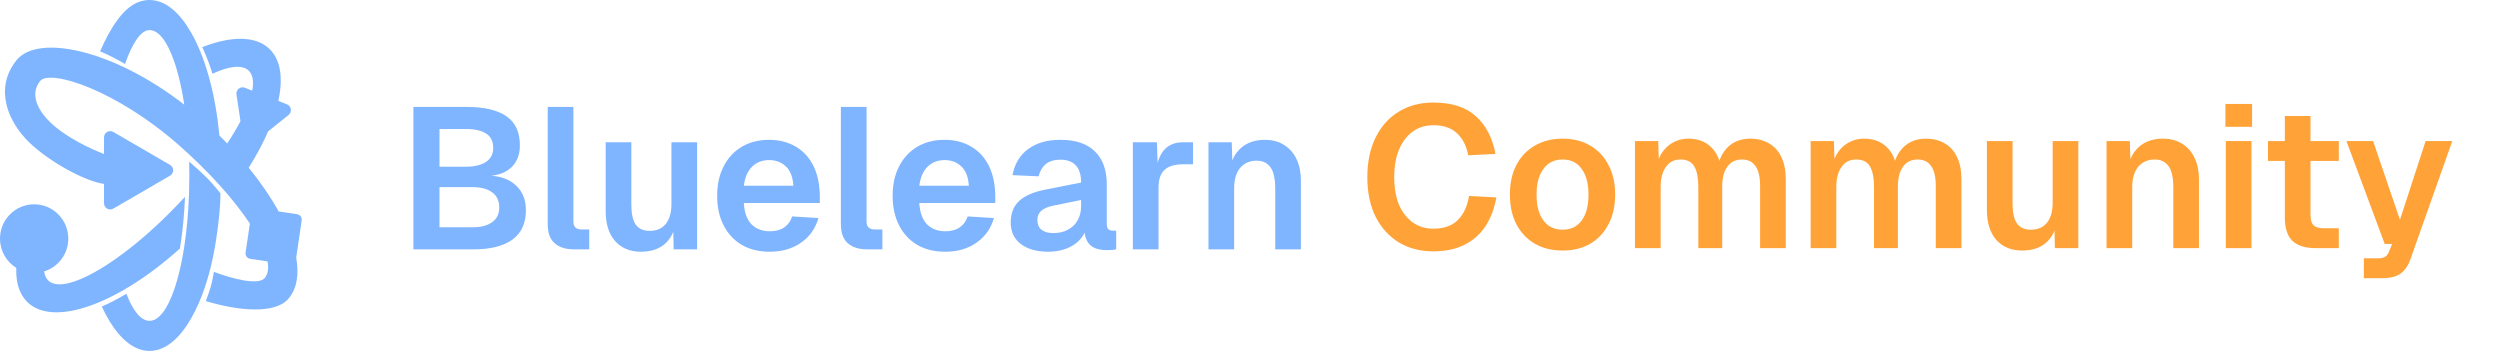
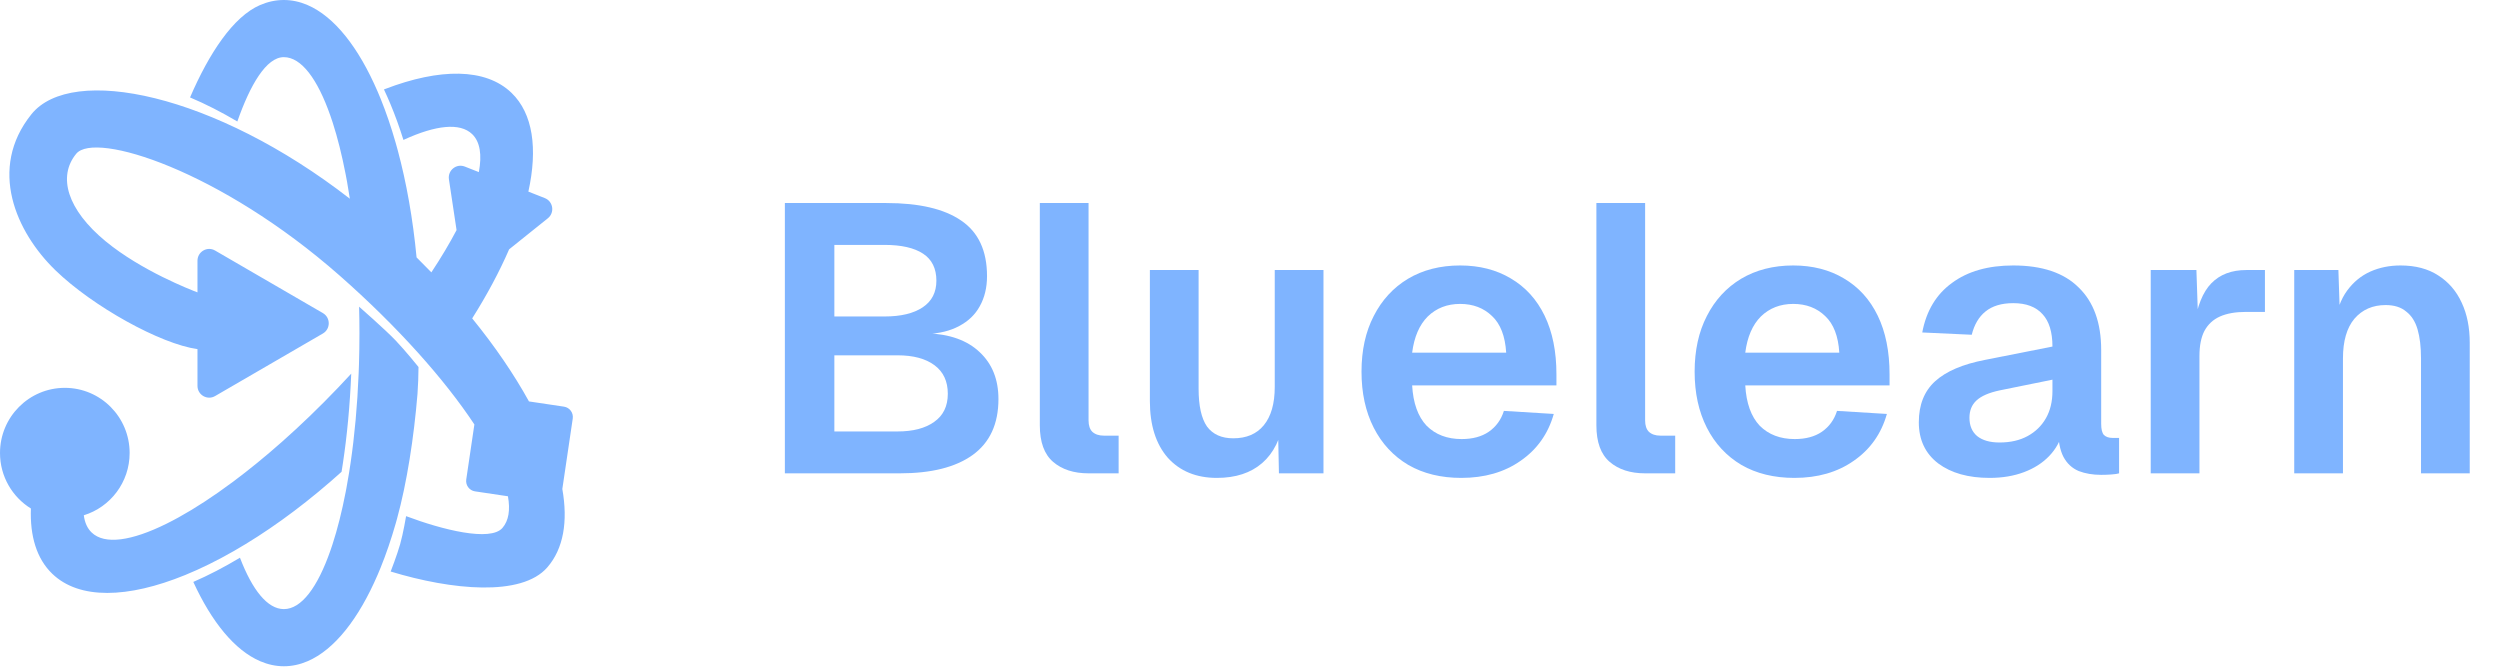
- <svg xmlns="http://www.w3.org/2000/svg" width="748" height="105" viewBox="0 0 748 105" fill="none">
+ <svg xmlns="http://www.w3.org/2000/svg" width="394" height="105" viewBox="0 0 394 105" fill="none">
  <path d="M123.695 74.597V31.997H139.655C144.855 31.997 148.795 32.917 151.475 34.757C154.195 36.597 155.555 39.517 155.555 43.517C155.555 45.317 155.175 46.897 154.415 48.257C153.695 49.577 152.615 50.617 151.175 51.377C149.775 52.137 148.075 52.557 146.075 52.637L146.015 52.517C149.655 52.637 152.455 53.637 154.415 55.517C156.375 57.357 157.355 59.817 157.355 62.897C157.355 66.817 155.995 69.757 153.275 71.717C150.595 73.637 146.775 74.597 141.815 74.597H123.695ZM131.495 67.997H141.455C143.895 67.997 145.815 67.497 147.215 66.497C148.655 65.497 149.375 64.017 149.375 62.057C149.375 60.097 148.675 58.597 147.275 57.557C145.875 56.517 143.935 55.997 141.455 55.997H131.495V67.997ZM131.495 49.877H139.415C141.975 49.877 143.975 49.397 145.415 48.437C146.855 47.477 147.575 46.077 147.575 44.237C147.575 42.317 146.875 40.897 145.475 39.977C144.075 39.057 142.055 38.597 139.415 38.597H131.495V49.877Z" fill="#7FB4FF" />
  <path d="M171.556 74.597C169.236 74.597 167.376 73.997 165.976 72.797C164.576 71.597 163.876 69.677 163.876 67.037V31.997H171.556V66.257C171.556 67.057 171.756 67.657 172.156 68.057C172.596 68.457 173.196 68.657 173.956 68.657H176.296V74.597H171.556Z" fill="#7FB4FF" />
  <path d="M191.78 75.317C188.54 75.317 185.96 74.257 184.04 72.137C182.16 69.977 181.22 66.997 181.22 63.197V42.557H188.9V61.277C188.9 63.957 189.34 65.937 190.22 67.217C191.14 68.457 192.52 69.077 194.36 69.077C196.44 69.077 198.04 68.397 199.16 67.037C200.32 65.637 200.9 63.617 200.9 60.977V42.557H208.58V74.597H201.56L201.38 65.777L202.34 66.077C201.86 69.117 200.72 71.417 198.92 72.977C197.12 74.537 194.74 75.317 191.78 75.317Z" fill="#7FB4FF" />
  <path d="M230.294 75.317C227.094 75.317 224.314 74.637 221.954 73.277C219.594 71.877 217.774 69.917 216.494 67.397C215.214 64.877 214.574 61.937 214.574 58.577C214.574 55.217 215.214 52.297 216.494 49.817C217.774 47.297 219.574 45.337 221.894 43.937C224.254 42.537 226.994 41.837 230.114 41.837C233.154 41.837 235.814 42.517 238.094 43.877C240.414 45.237 242.194 47.197 243.434 49.757C244.674 52.317 245.294 55.397 245.294 58.997V60.737H222.554C222.714 63.537 223.474 65.657 224.834 67.097C226.234 68.497 228.074 69.197 230.354 69.197C232.074 69.197 233.494 68.817 234.614 68.057C235.774 67.257 236.574 66.157 237.014 64.757L244.874 65.237C243.994 68.357 242.254 70.817 239.654 72.617C237.094 74.417 233.974 75.317 230.294 75.317ZM222.554 55.577H237.374C237.214 52.977 236.474 51.057 235.154 49.817C233.834 48.537 232.154 47.897 230.114 47.897C228.074 47.897 226.374 48.557 225.014 49.877C223.694 51.197 222.874 53.097 222.554 55.577Z" fill="#7FB4FF" />
  <path d="M259.271 74.597C256.951 74.597 255.091 73.997 253.691 72.797C252.291 71.597 251.591 69.677 251.591 67.037V31.997H259.271V66.257C259.271 67.057 259.471 67.657 259.871 68.057C260.311 68.457 260.911 68.657 261.671 68.657H264.011V74.597H259.271Z" fill="#7FB4FF" />
  <path d="M282.794 75.317C279.594 75.317 276.814 74.637 274.454 73.277C272.094 71.877 270.274 69.917 268.994 67.397C267.714 64.877 267.074 61.937 267.074 58.577C267.074 55.217 267.714 52.297 268.994 49.817C270.274 47.297 272.074 45.337 274.394 43.937C276.754 42.537 279.494 41.837 282.614 41.837C285.654 41.837 288.314 42.517 290.594 43.877C292.914 45.237 294.694 47.197 295.934 49.757C297.174 52.317 297.794 55.397 297.794 58.997V60.737H275.054C275.214 63.537 275.974 65.657 277.334 67.097C278.734 68.497 280.574 69.197 282.854 69.197C284.574 69.197 285.994 68.817 287.114 68.057C288.274 67.257 289.074 66.157 289.514 64.757L297.374 65.237C296.494 68.357 294.754 70.817 292.154 72.617C289.594 74.417 286.474 75.317 282.794 75.317ZM275.054 55.577H289.874C289.714 52.977 288.974 51.057 287.654 49.817C286.334 48.537 284.654 47.897 282.614 47.897C280.574 47.897 278.874 48.557 277.514 49.877C276.194 51.197 275.374 53.097 275.054 55.577Z" fill="#7FB4FF" />
  <path d="M313.566 75.317C310.206 75.317 307.506 74.557 305.466 73.037C303.426 71.477 302.406 69.317 302.406 66.557C302.406 63.797 303.266 61.637 304.986 60.077C306.706 58.517 309.326 57.397 312.846 56.717L323.466 54.617C323.466 52.337 322.946 50.637 321.906 49.517C320.866 48.357 319.326 47.777 317.286 47.777C315.446 47.777 313.986 48.217 312.906 49.097C311.866 49.937 311.146 51.157 310.746 52.757L302.946 52.397C303.586 48.997 305.146 46.397 307.626 44.597C310.106 42.757 313.326 41.837 317.286 41.837C321.846 41.837 325.286 42.997 327.606 45.317C329.966 47.597 331.146 50.877 331.146 55.157V66.797C331.146 67.637 331.286 68.217 331.566 68.537C331.886 68.857 332.346 69.017 332.946 69.017H333.966V74.597C333.726 74.677 333.326 74.737 332.766 74.777C332.246 74.817 331.706 74.837 331.146 74.837C329.826 74.837 328.646 74.637 327.606 74.237C326.566 73.797 325.766 73.057 325.206 72.017C324.646 70.937 324.366 69.477 324.366 67.637L325.026 68.117C324.706 69.517 324.006 70.777 322.926 71.897C321.886 72.977 320.566 73.817 318.966 74.417C317.366 75.017 315.566 75.317 313.566 75.317ZM315.126 69.737C316.846 69.737 318.326 69.397 319.566 68.717C320.806 68.037 321.766 67.097 322.446 65.897C323.126 64.697 323.466 63.277 323.466 61.637V59.837L315.186 61.517C313.466 61.877 312.226 62.417 311.466 63.137C310.746 63.817 310.386 64.717 310.386 65.837C310.386 67.077 310.786 68.037 311.586 68.717C312.426 69.397 313.606 69.737 315.126 69.737Z" fill="#7FB4FF" />
  <path d="M338.954 74.597V42.557H346.154L346.454 51.437L345.794 51.317C346.274 48.237 347.174 46.017 348.494 44.657C349.854 43.257 351.694 42.557 354.014 42.557H356.954V49.157H353.954C352.314 49.157 350.954 49.397 349.874 49.877C348.794 50.357 347.974 51.117 347.414 52.157C346.894 53.157 346.634 54.477 346.634 56.117V74.597H338.954Z" fill="#7FB4FF" />
  <path d="M361.571 74.597V42.557H368.531L368.831 51.557L367.931 51.197C368.251 48.957 368.911 47.157 369.911 45.797C370.911 44.437 372.131 43.437 373.571 42.797C375.011 42.157 376.591 41.837 378.311 41.837C380.671 41.837 382.651 42.357 384.251 43.397C385.891 44.437 387.131 45.877 387.971 47.717C388.811 49.517 389.231 51.617 389.231 54.017V74.597H381.551V56.477C381.551 54.677 381.371 53.157 381.011 51.917C380.651 50.677 380.051 49.737 379.211 49.097C378.411 48.417 377.331 48.077 375.971 48.077C373.931 48.077 372.291 48.797 371.051 50.237C369.851 51.677 369.251 53.757 369.251 56.477V74.597H361.571Z" fill="#7FB4FF" />
  <path d="M56.595 48.336C56.595 48.336 60.736 51.958 62.361 53.669C63.975 55.368 65.93 57.808 65.957 57.842C65.942 58.072 65.927 59.701 65.911 59.933C65.876 60.432 65.839 61.552 65.799 62.047C65.237 68.935 64.122 76.117 62.573 81.748C62.504 81.999 62.435 82.249 62.364 82.496C61.652 84.992 60.853 87.33 59.978 89.483C59.828 89.854 59.675 90.22 59.52 90.579C56.527 97.526 52.715 102.388 48.477 104.208C47.264 104.729 46.015 105.001 44.741 105.001C43.467 105.001 42.218 104.728 41.005 104.207C37.001 102.487 33.377 98.053 30.464 91.711C32.834 90.684 35.299 89.406 37.818 87.897C39.77 92.993 42.16 95.995 44.74 95.995C47.502 95.995 50.046 92.556 52.066 86.789C52.181 86.463 52.293 86.128 52.404 85.787C53.185 83.386 53.881 80.626 54.472 77.576C54.513 77.365 54.553 77.152 54.593 76.939C54.736 76.17 54.872 75.383 55.002 74.58C55.086 74.059 55.169 73.53 55.247 72.995C55.882 68.664 56.321 63.896 56.523 58.847C56.542 58.38 56.56 57.91 56.574 57.438C56.624 55.818 56.65 54.171 56.649 52.502C56.649 51.097 56.631 49.707 56.595 48.336ZM55.355 58.885C55.147 63.934 54.693 68.703 54.038 73.034C53.971 73.479 53.901 73.92 53.83 74.356C53.25 74.878 52.669 75.392 52.087 75.895C49.538 78.102 46.973 80.127 44.429 81.953C41.877 83.784 39.346 85.417 36.868 86.836C34.229 88.347 31.651 89.617 29.177 90.627C20.148 94.31 12.492 94.531 8.23 90.419C5.776 88.051 4.708 84.493 4.87 80.141C1.949 78.334 0 75.092 0 71.392C0 65.721 4.574 61.124 10.216 61.124C15.857 61.124 20.431 65.721 20.431 71.392C20.43 76.014 17.39 79.922 13.209 81.208C13.353 82.344 13.756 83.26 14.44 83.919C16.496 85.903 20.76 85.249 26.241 82.538C28.735 81.305 31.481 79.646 34.385 77.616C35.168 77.069 35.964 76.494 36.769 75.894C39.247 74.044 41.819 71.949 44.428 69.64C47.36 67.044 50.34 64.178 53.294 61.086C53.994 60.353 54.681 59.619 55.355 58.885ZM44.73 0C46.005 0 47.253 0.273 48.467 0.794C52.705 2.615 56.517 7.478 59.512 14.426C59.675 14.803 59.836 15.187 59.994 15.577C60.86 17.715 61.652 20.035 62.358 22.51C62.47 22.901 62.579 23.297 62.687 23.695C64.054 28.774 65.071 34.467 65.652 40.566C66.447 41.349 67.224 42.135 67.983 42.924C69.52 40.598 70.85 38.363 71.954 36.264L70.751 28.259C70.538 26.845 71.928 25.729 73.253 26.251L75.466 27.123C75.973 24.418 75.664 22.346 74.411 21.137C72.492 19.285 68.65 19.732 63.69 22.004C63.654 22.02 63.617 22.036 63.581 22.053C62.952 20.046 62.265 18.149 61.524 16.376C61.361 15.986 61.195 15.601 61.027 15.224C60.858 14.842 60.685 14.465 60.511 14.096C60.58 14.069 60.65 14.042 60.72 14.016C69.292 10.735 76.524 10.685 80.62 14.637C84.007 17.905 84.759 23.438 83.272 30.198L85.862 31.22C87.187 31.742 87.453 33.509 86.341 34.401L80.238 39.295C78.722 42.789 76.771 46.451 74.418 50.178C78.023 54.61 81.032 59.031 83.364 63.264L88.883 64.088C89.779 64.222 90.398 65.06 90.265 65.961L88.623 77.064C89.526 82.178 88.819 86.475 86.244 89.43C82.205 94.065 71.206 93.008 61.57 90.072C61.578 90.052 62.589 87.447 63.062 85.769C63.552 84.032 63.999 81.355 64.001 81.345C69.705 83.49 77.27 85.4 79.179 83.21C80.176 82.065 80.437 80.355 80.051 78.212L74.862 77.438C73.966 77.304 73.348 76.465 73.481 75.564L74.762 66.893C70.09 59.826 62.679 51.487 53.537 43.441C34.704 26.866 14.975 20.632 12.014 24.23C9.053 27.83 10.602 33.041 16.639 38.02C22.271 42.664 30.098 45.693 31.122 46.078V41.092C31.122 39.662 32.662 38.767 33.895 39.482L50.887 49.343C52.119 50.058 52.119 51.846 50.887 52.56L33.895 62.421C32.662 63.136 31.122 62.241 31.122 60.812V55.02C25.307 54.221 14.628 48.304 8.745 42.607C2.534 36.593 -1.936 26.584 4.947 18.012C11.309 10.089 33.814 14.767 55.136 31.318C54.995 30.398 54.848 29.497 54.69 28.619C54.617 28.218 54.542 27.82 54.466 27.428C53.885 24.431 53.204 21.713 52.44 19.342C52.315 18.957 52.188 18.581 52.06 18.215C50.038 12.447 47.493 9.007 44.731 9.007C41.969 9.007 39.426 13.379 37.405 19.146C34.848 17.635 32.349 16.366 29.951 15.356C32.945 8.409 36.756 2.613 40.994 0.793C42.207 0.272 43.456 -0 44.73 0Z" fill="#7FB4FF" />
-   <path d="M428.848 75.202C424.968 75.202 421.548 74.322 418.588 72.562C415.628 70.762 413.308 68.222 411.628 64.942C409.948 61.622 409.108 57.642 409.108 53.002C409.108 48.442 409.928 44.502 411.568 41.182C413.208 37.822 415.508 35.242 418.468 33.442C421.428 31.602 424.908 30.682 428.908 30.682C434.348 30.682 438.568 32.042 441.568 34.762C444.568 37.442 446.528 41.202 447.448 46.042L439.288 46.462C438.768 43.662 437.648 41.462 435.928 39.862C434.208 38.262 431.868 37.462 428.908 37.462C426.508 37.462 424.428 38.102 422.668 39.382C420.908 40.662 419.548 42.462 418.588 44.782C417.628 47.102 417.148 49.842 417.148 53.002C417.148 56.202 417.628 58.962 418.588 61.282C419.588 63.562 420.968 65.322 422.728 66.562C424.488 67.802 426.528 68.422 428.848 68.422C432.008 68.422 434.448 67.562 436.168 65.842C437.928 64.082 439.048 61.682 439.528 58.642L447.688 59.062C447.128 62.382 446.048 65.262 444.448 67.702C442.848 70.102 440.728 71.962 438.088 73.282C435.488 74.562 432.408 75.202 428.848 75.202Z" fill="#FFA238" />
-   <path d="M467.539 74.962C464.379 74.962 461.599 74.282 459.199 72.922C456.839 71.522 454.999 69.562 453.679 67.042C452.399 64.522 451.759 61.582 451.759 58.222C451.759 54.822 452.399 51.882 453.679 49.402C454.999 46.882 456.839 44.942 459.199 43.582C461.599 42.182 464.379 41.482 467.539 41.482C470.699 41.482 473.459 42.182 475.819 43.582C478.179 44.942 479.999 46.882 481.279 49.402C482.599 51.882 483.259 54.822 483.259 58.222C483.259 61.582 482.599 64.522 481.279 67.042C479.999 69.562 478.179 71.522 475.819 72.922C473.459 74.282 470.699 74.962 467.539 74.962ZM467.539 68.722C470.019 68.722 471.919 67.802 473.239 65.962C474.599 64.122 475.279 61.542 475.279 58.222C475.279 54.942 474.599 52.382 473.239 50.542C471.919 48.662 470.019 47.722 467.539 47.722C465.059 47.722 463.139 48.662 461.779 50.542C460.419 52.382 459.739 54.942 459.739 58.222C459.739 61.542 460.419 64.122 461.779 65.962C463.139 67.802 465.059 68.722 467.539 68.722Z" fill="#FFA238" />
-   <path d="M489.185 74.242V42.202H496.145L496.385 50.062L495.665 49.702C496.025 47.982 496.645 46.522 497.525 45.322C498.445 44.082 499.545 43.142 500.825 42.502C502.145 41.822 503.585 41.482 505.145 41.482C507.865 41.482 510.065 42.262 511.745 43.822C513.425 45.342 514.485 47.442 514.925 50.122H513.905C514.265 48.242 514.885 46.682 515.765 45.442C516.645 44.162 517.745 43.182 519.065 42.502C520.425 41.822 521.945 41.482 523.625 41.482C525.825 41.482 527.725 41.962 529.325 42.922C530.925 43.842 532.145 45.202 532.985 47.002C533.865 48.802 534.305 51.022 534.305 53.662V74.242H526.625V55.642C526.625 53.002 526.165 51.022 525.245 49.702C524.365 48.382 523.005 47.722 521.165 47.722C519.925 47.722 518.865 48.042 517.985 48.682C517.105 49.322 516.425 50.262 515.945 51.502C515.505 52.702 515.285 54.162 515.285 55.882V74.242H508.145V55.882C508.145 53.242 507.745 51.222 506.945 49.822C506.145 48.422 504.765 47.722 502.805 47.722C501.565 47.722 500.505 48.042 499.625 48.682C498.785 49.322 498.105 50.262 497.585 51.502C497.105 52.702 496.865 54.162 496.865 55.882V74.242H489.185Z" fill="#FFA238" />
-   <path d="M541.744 74.242V42.202H548.704L548.944 50.062L548.224 49.702C548.584 47.982 549.204 46.522 550.084 45.322C551.004 44.082 552.104 43.142 553.384 42.502C554.704 41.822 556.144 41.482 557.704 41.482C560.424 41.482 562.624 42.262 564.304 43.822C565.984 45.342 567.044 47.442 567.484 50.122H566.464C566.824 48.242 567.444 46.682 568.324 45.442C569.204 44.162 570.304 43.182 571.624 42.502C572.984 41.822 574.504 41.482 576.184 41.482C578.384 41.482 580.284 41.962 581.884 42.922C583.484 43.842 584.704 45.202 585.544 47.002C586.424 48.802 586.864 51.022 586.864 53.662V74.242H579.184V55.642C579.184 53.002 578.724 51.022 577.804 49.702C576.924 48.382 575.564 47.722 573.724 47.722C572.484 47.722 571.424 48.042 570.544 48.682C569.664 49.322 568.984 50.262 568.504 51.502C568.064 52.702 567.844 54.162 567.844 55.882V74.242H560.704V55.882C560.704 53.242 560.304 51.222 559.504 49.822C558.704 48.422 557.324 47.722 555.364 47.722C554.124 47.722 553.064 48.042 552.184 48.682C551.344 49.322 550.664 50.262 550.144 51.502C549.664 52.702 549.424 54.162 549.424 55.882V74.242H541.744Z" fill="#FFA238" />
-   <path d="M605.038 74.962C601.798 74.962 599.218 73.902 597.298 71.782C595.418 69.622 594.478 66.642 594.478 62.842V42.202H602.158V60.922C602.158 63.602 602.598 65.582 603.478 66.862C604.398 68.102 605.778 68.722 607.618 68.722C609.698 68.722 611.298 68.042 612.418 66.682C613.578 65.282 614.158 63.262 614.158 60.622V42.202H621.838V74.242H614.818L614.638 65.422L615.598 65.722C615.118 68.762 613.978 71.062 612.178 72.622C610.378 74.182 607.998 74.962 605.038 74.962Z" fill="#FFA238" />
-   <path d="M630.279 74.242V42.202H637.239L637.539 51.202L636.639 50.842C636.959 48.602 637.619 46.802 638.619 45.442C639.619 44.082 640.839 43.082 642.279 42.442C643.719 41.802 645.299 41.482 647.019 41.482C649.379 41.482 651.359 42.002 652.959 43.042C654.599 44.082 655.839 45.522 656.679 47.362C657.519 49.162 657.939 51.262 657.939 53.662V74.242H650.259V56.122C650.259 54.322 650.079 52.802 649.719 51.562C649.359 50.322 648.759 49.382 647.919 48.742C647.119 48.062 646.039 47.722 644.679 47.722C642.639 47.722 640.999 48.442 639.759 49.882C638.559 51.322 637.959 53.402 637.959 56.122V74.242H630.279Z" fill="#FFA238" />
-   <path d="M665.963 74.242V42.202H673.643V74.242H665.963ZM665.843 37.942V31.102H673.823V37.942H665.843Z" fill="#FFA238" />
-   <path d="M692.924 74.242C689.724 74.242 687.364 73.502 685.844 72.022C684.364 70.542 683.624 68.222 683.624 65.062V34.702H691.304V64.342C691.304 65.822 691.624 66.862 692.264 67.462C692.904 68.022 693.904 68.302 695.264 68.302H699.764V74.242H692.924ZM678.584 48.142V42.202H699.764V48.142H678.584Z" fill="#FFA238" />
-   <path d="M707.266 83.242V77.302H711.346C712.386 77.302 713.146 77.142 713.626 76.822C714.146 76.502 714.546 75.962 714.826 75.202L715.726 72.982H713.506L702.046 42.202H710.026L718.066 65.782L725.746 42.202H733.726L721.186 77.602C720.466 79.602 719.446 81.042 718.126 81.922C716.846 82.802 715.046 83.242 712.726 83.242H707.266Z" fill="#FFA238" />
</svg>
